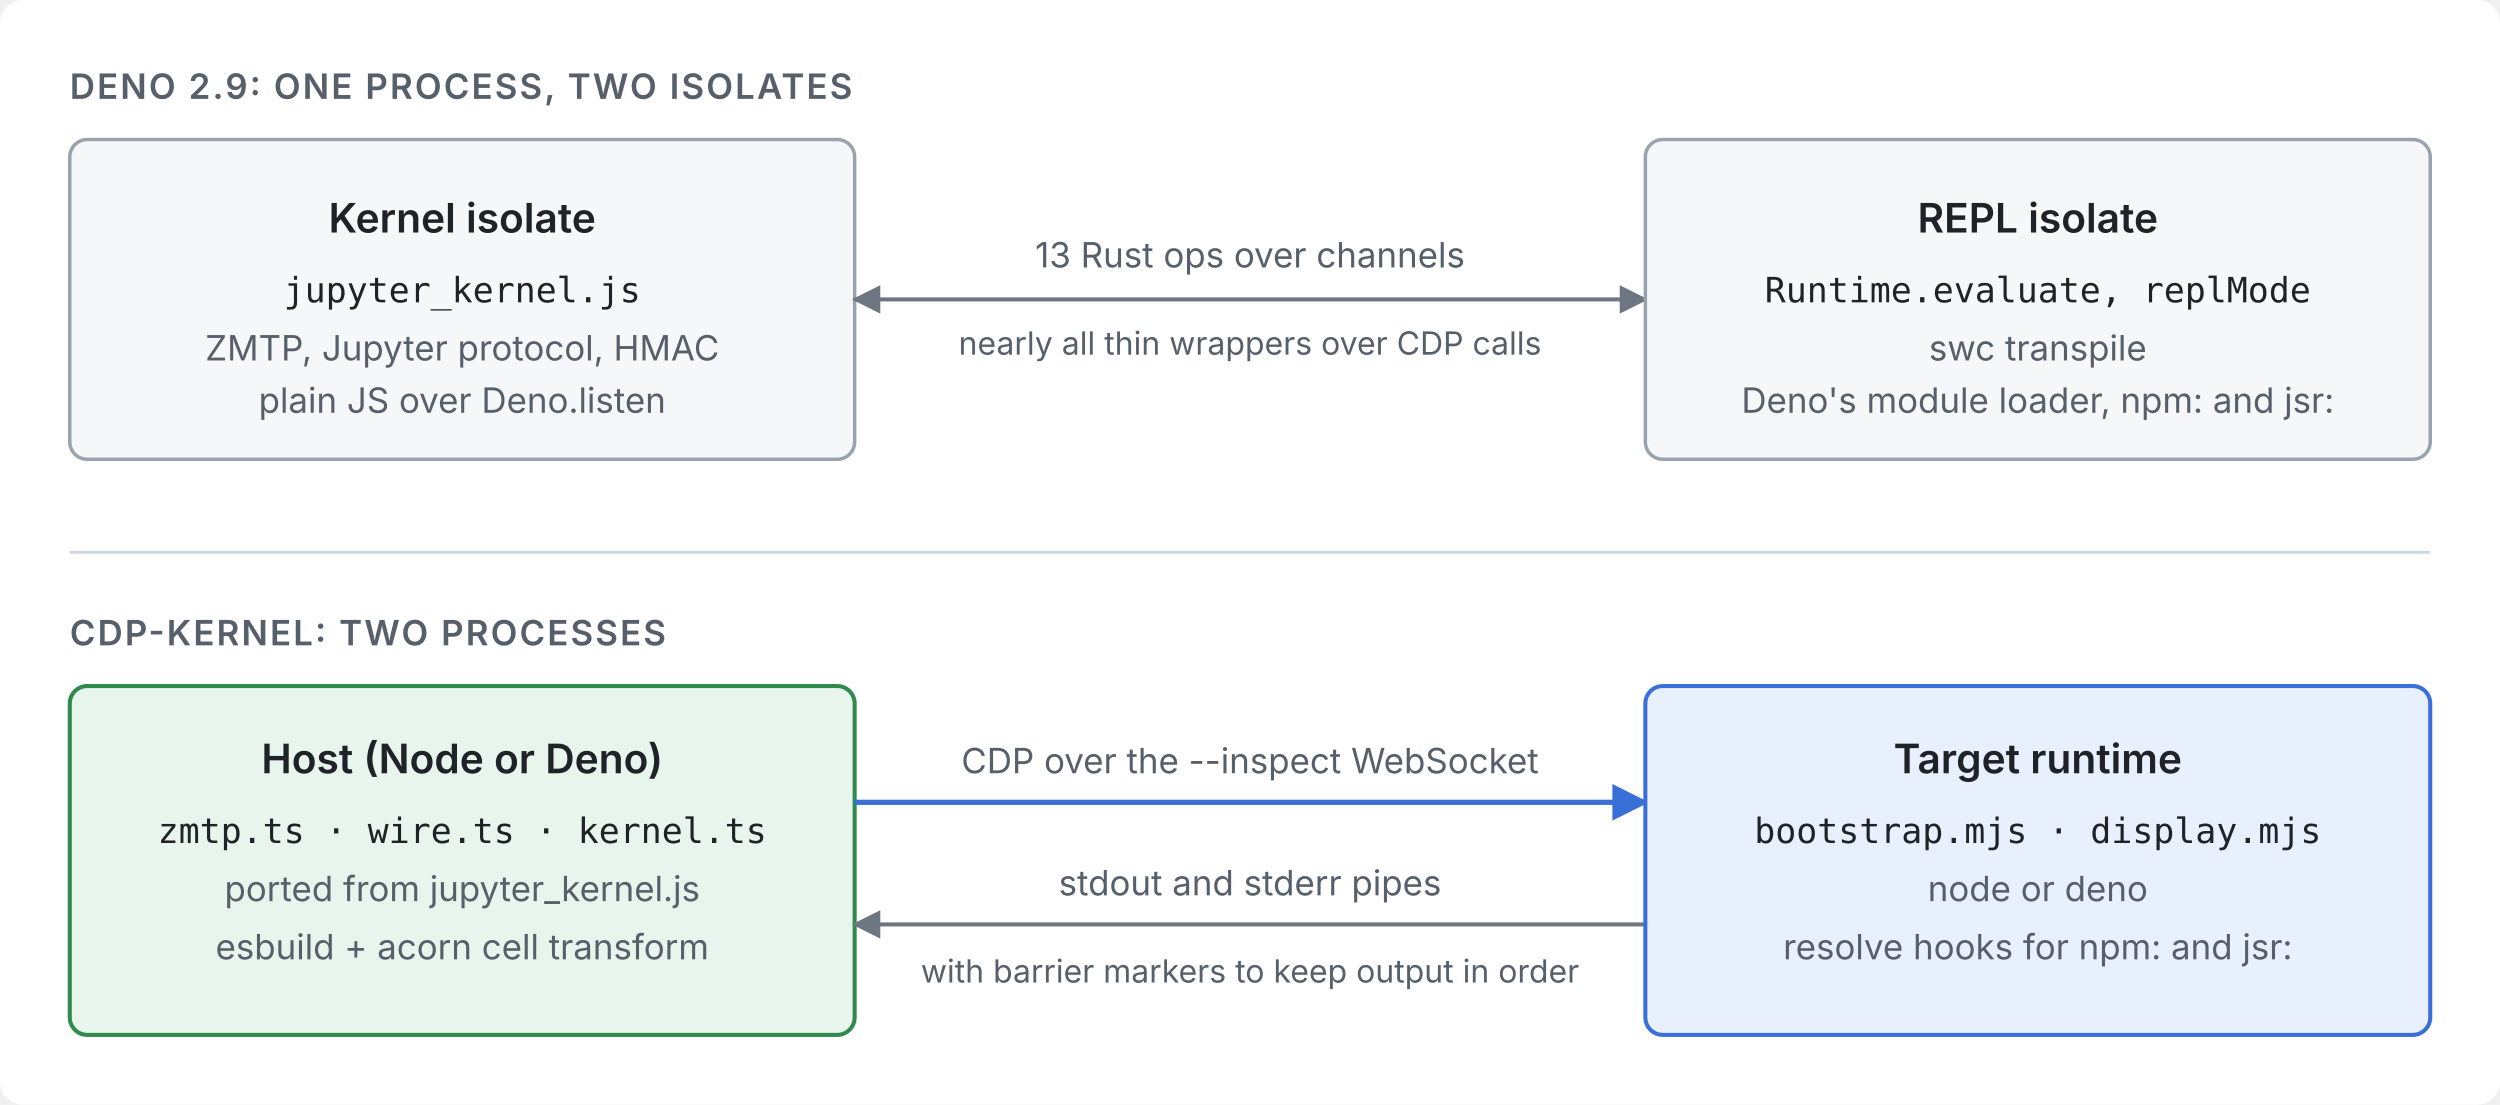
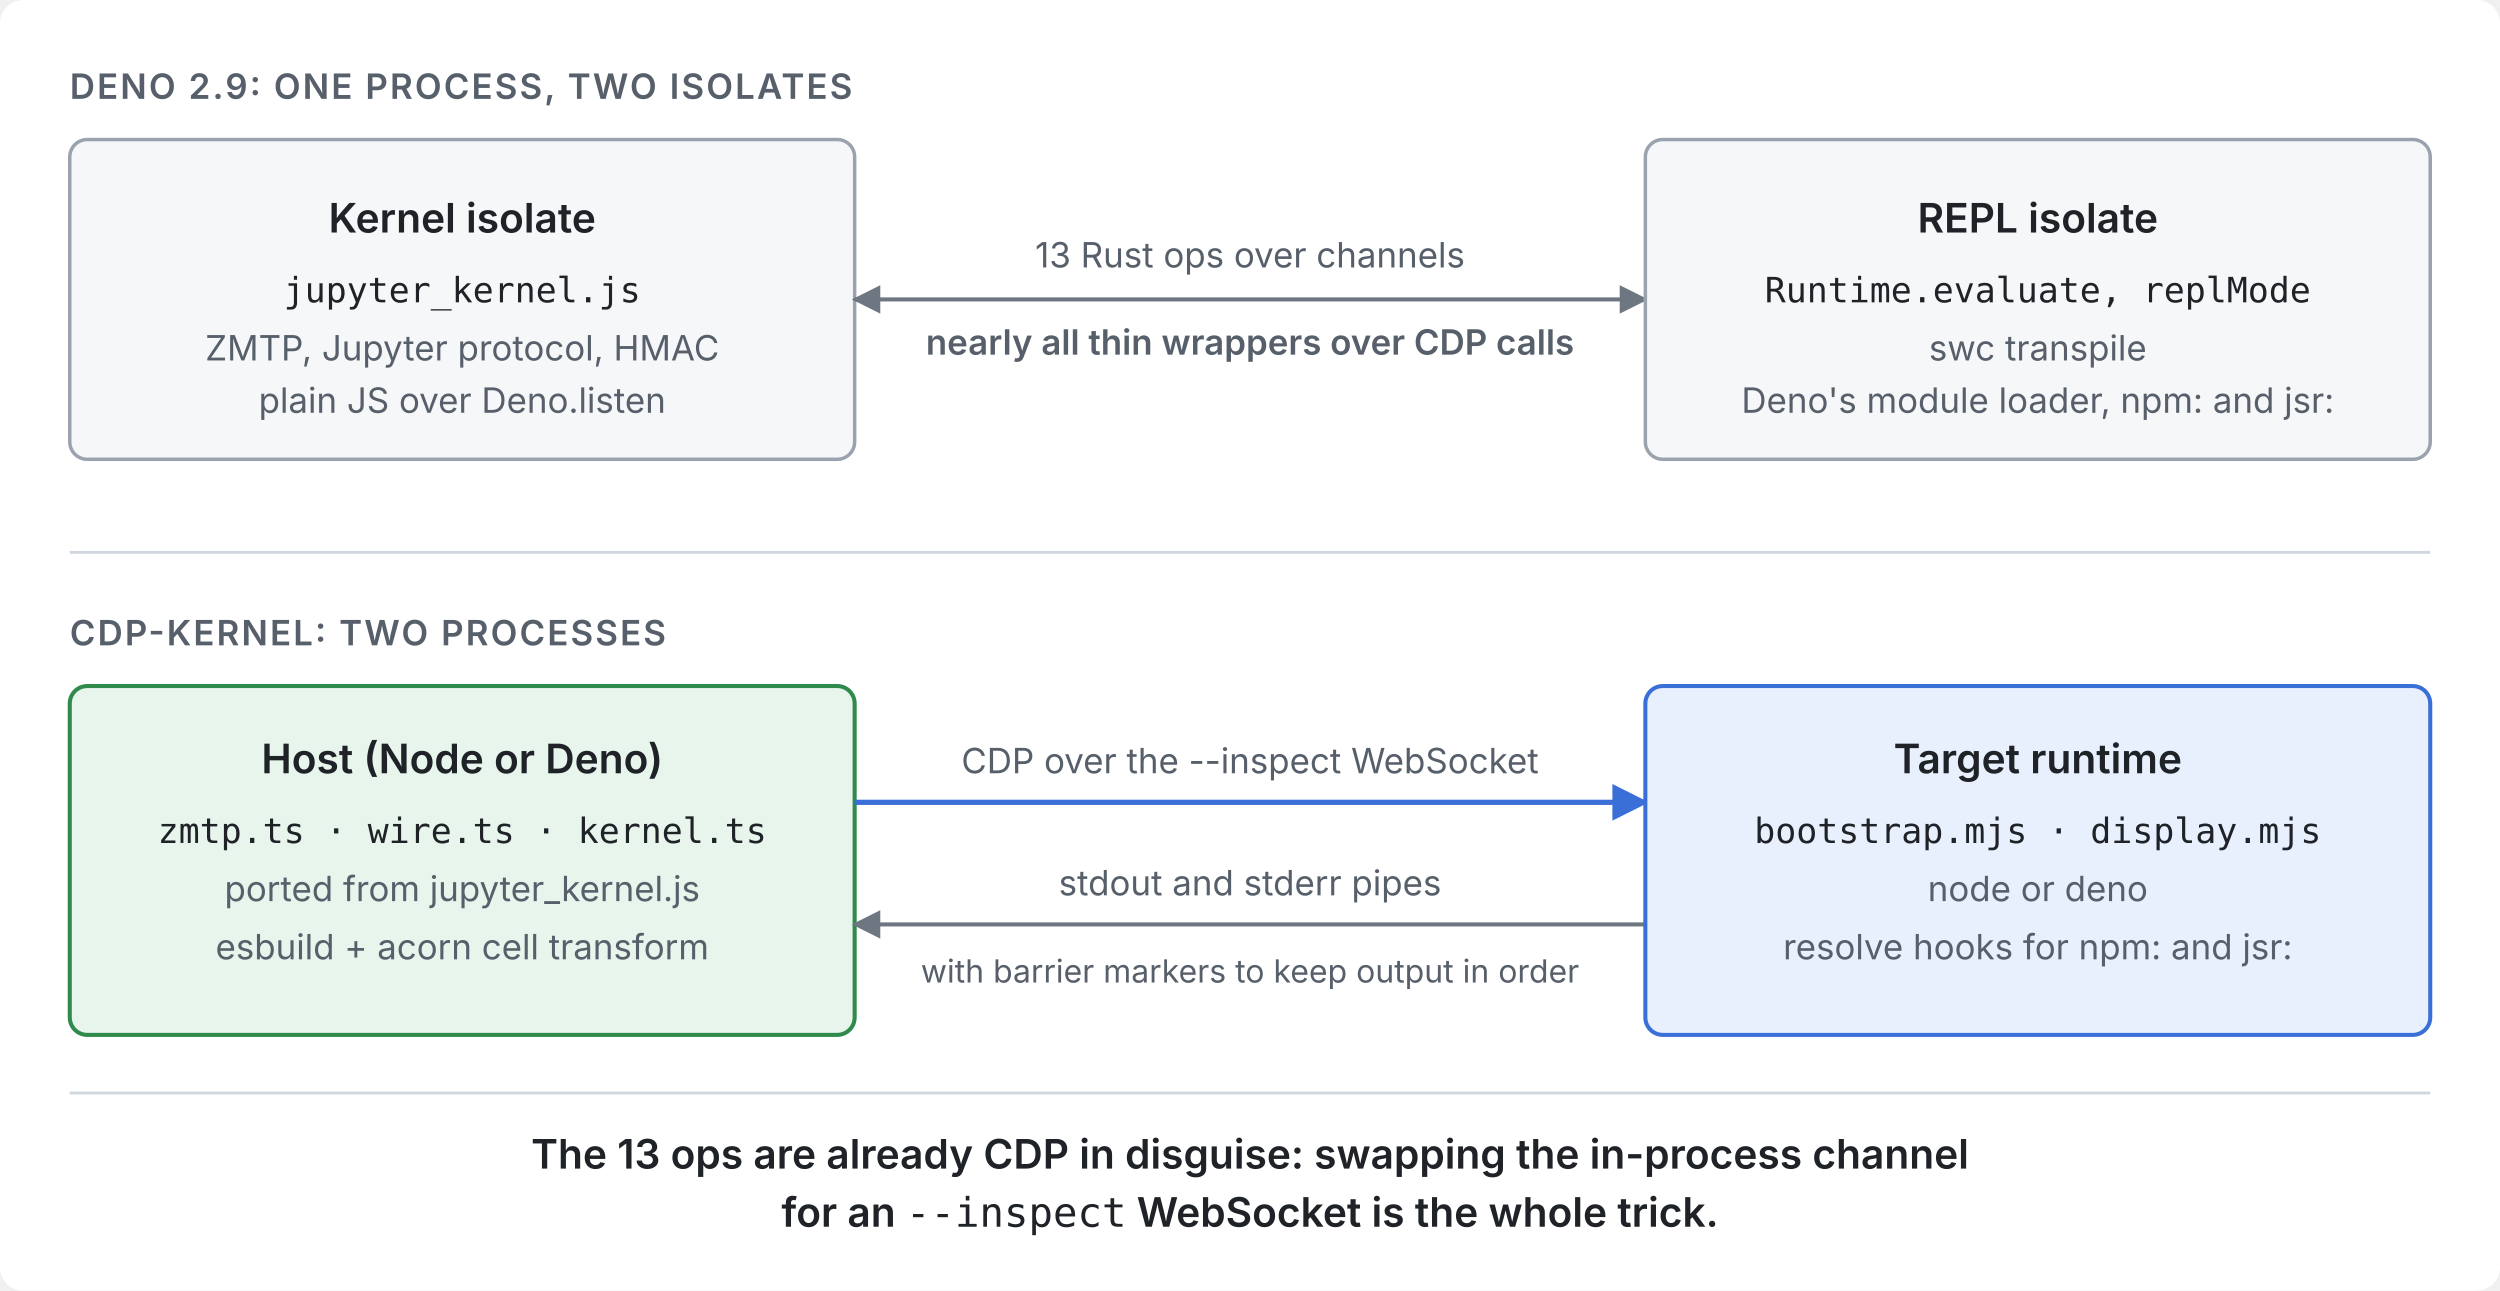
- <svg xmlns="http://www.w3.org/2000/svg" viewBox="0 0 860 380" width="860" height="380" role="img" aria-label="Deno 2.9 runs a kernel isolate and a REPL isolate in one process, joined by 13 Rust ops. cdp-kernel runs a host (Node or Deno) and a target runtime as two processes, joined by CDP over the inspector WebSocket plus stdout and stderr pipes.">
+ <svg xmlns="http://www.w3.org/2000/svg" viewBox="0 0 860 444" width="860" height="444" role="img" aria-label="Deno 2.9 runs a kernel isolate and a REPL isolate in one process, joined by 13 Rust ops. cdp-kernel runs a host (Node or Deno) and a target runtime as two processes, joined by CDP over the inspector WebSocket plus stdout and stderr pipes.">
  <style>
    .bg { fill: #ffffff; }
    .box { fill: #f6f7f9; stroke: #9aa3ad; stroke-width: 1.2; }
    .acc { fill: #e8f0fe; stroke: #3b6fd8; stroke-width: 1.4; }
    .ok { fill: #e7f5ec; stroke: #2f8a4c; stroke-width: 1.4; }
    .h { font: 600 12px system-ui, -apple-system, "Segoe UI", sans-serif; letter-spacing: 0.06em; fill: #57606a; }
    .t { font: 600 14px system-ui, -apple-system, "Segoe UI", sans-serif; fill: #1f2328; }
    .m { font: 12px ui-monospace, SFMono-Regular, Menlo, Consolas, monospace; fill: #1f2328; }
    .s { font: 12px system-ui, -apple-system, "Segoe UI", sans-serif; fill: #57606a; }
    .l { font: 11px system-ui, -apple-system, "Segoe UI", sans-serif; fill: #57606a; }
    .ln { stroke: #6e7781; stroke-width: 1.4; fill: none; }
    .la { stroke: #3b6fd8; stroke-width: 1.8; fill: none; }
    .rule { stroke: #d0d7de; stroke-width: 1; }
    .ah { fill: #6e7781; }
    .aa { fill: #3b6fd8; }
    @media (prefers-color-scheme: dark) {
      .bg { fill: #1b1b1f; }
      .box { fill: #25262b; stroke: #5c6370; }
      .acc { fill: #1e2a44; stroke: #6b9bff; }
      .ok { fill: #1d3326; stroke: #5cc27e; }
      .t, .m { fill: #e6e8eb; }
      .h, .s, .l { fill: #a0a7b0; }
      .ln { stroke: #a0a7b0; }
      .la { stroke: #6b9bff; }
      .rule { stroke: #3a3f47; }
      .ah { fill: #a0a7b0; }
      .aa { fill: #6b9bff; }
    }
  </style>
  <defs>
    <marker id="g" viewBox="0 0 10 10" refX="9" refY="5" markerWidth="7" markerHeight="7" orient="auto-start-reverse">
      <path class="ah" d="M0,0 L10,5 L0,10 z" />
    </marker>
    <marker id="b" viewBox="0 0 10 10" refX="9" refY="5" markerWidth="7" markerHeight="7" orient="auto-start-reverse">
      <path class="aa" d="M0,0 L10,5 L0,10 z" />
    </marker>
  </defs>
-   <rect class="bg" x="0" y="0" width="860" height="380" rx="8" />
+   <rect class="bg" x="0" y="0" width="860" height="444" rx="8" />
  <text class="h" x="24" y="34">DENO 2.9: ONE PROCESS, TWO ISOLATES</text>
  <rect class="box" x="24" y="48" width="270" height="110" rx="6" />
  <text class="t" x="159" y="80" text-anchor="middle">Kernel isolate</text>
  <text class="m" x="159" y="104" text-anchor="middle">jupyter_kernel.js</text>
  <text class="s" x="159" y="124" text-anchor="middle">ZMTP, Jupyter protocol, HMAC</text>
  <text class="s" x="159" y="142" text-anchor="middle">plain JS over Deno.listen</text>
  <line class="ln" x1="294" y1="103" x2="566" y2="103" marker-start="url(#g)" marker-end="url(#g)" />
  <text class="s" x="430" y="92" text-anchor="middle">13 Rust ops over channels</text>
-   <text class="l" x="430" y="122" text-anchor="middle">nearly all thin wrappers over CDP calls</text>
+   <text class="s" x="430" y="122" text-anchor="middle" style="font-weight: 600">nearly all thin wrappers over CDP calls</text>
  <rect class="box" x="566" y="48" width="270" height="110" rx="6" />
  <text class="t" x="701" y="80" text-anchor="middle">REPL isolate</text>
  <text class="m" x="701" y="104" text-anchor="middle">Runtime.evaluate, replMode</text>
  <text class="s" x="701" y="124" text-anchor="middle">swc transpile</text>
  <text class="s" x="701" y="142" text-anchor="middle">Deno's module loader, npm: and jsr:</text>
  <line class="rule" x1="24" y1="190" x2="836" y2="190" />
  <text class="h" x="24" y="222">CDP-KERNEL: TWO PROCESSES</text>
  <rect class="ok" x="24" y="236" width="270" height="120" rx="6" />
  <text class="t" x="159" y="266" text-anchor="middle">Host (Node or Deno)</text>
  <text class="m" x="159" y="290" text-anchor="middle">zmtp.ts · wire.ts · kernel.ts</text>
  <text class="s" x="159" y="310" text-anchor="middle">ported from jupyter_kernel.js</text>
  <text class="s" x="159" y="330" text-anchor="middle">esbuild + acorn cell transform</text>
  <line class="la" x1="294" y1="276" x2="566" y2="276" marker-end="url(#b)" />
  <text class="s" x="430" y="266" text-anchor="middle">CDP over the --inspect WebSocket</text>
  <line class="ln" x1="566" y1="318" x2="294" y2="318" marker-end="url(#g)" />
  <text class="s" x="430" y="308" text-anchor="middle">stdout and stderr pipes</text>
  <text class="l" x="430" y="338" text-anchor="middle">with barrier markers to keep output in order</text>
  <rect class="acc" x="566" y="236" width="270" height="120" rx="6" />
  <text class="t" x="701" y="266" text-anchor="middle">Target runtime</text>
  <text class="m" x="701" y="290" text-anchor="middle">bootstrap.mjs · display.mjs</text>
  <text class="s" x="701" y="310" text-anchor="middle">node or deno</text>
  <text class="s" x="701" y="330" text-anchor="middle">resolve hooks for npm: and jsr:</text>
+   <line class="rule" x1="24" y1="376" x2="836" y2="376" />
+   <text class="t" x="430" y="402" text-anchor="middle">The 13 ops are already CDP in disguise: swapping the in-process channel</text>
+   <text class="t" x="430" y="422" text-anchor="middle">for an <tspan font-family="ui-monospace, SFMono-Regular, Menlo, Consolas, monospace" font-weight="400">--inspect</tspan> WebSocket is the whole trick.</text>
</svg>
